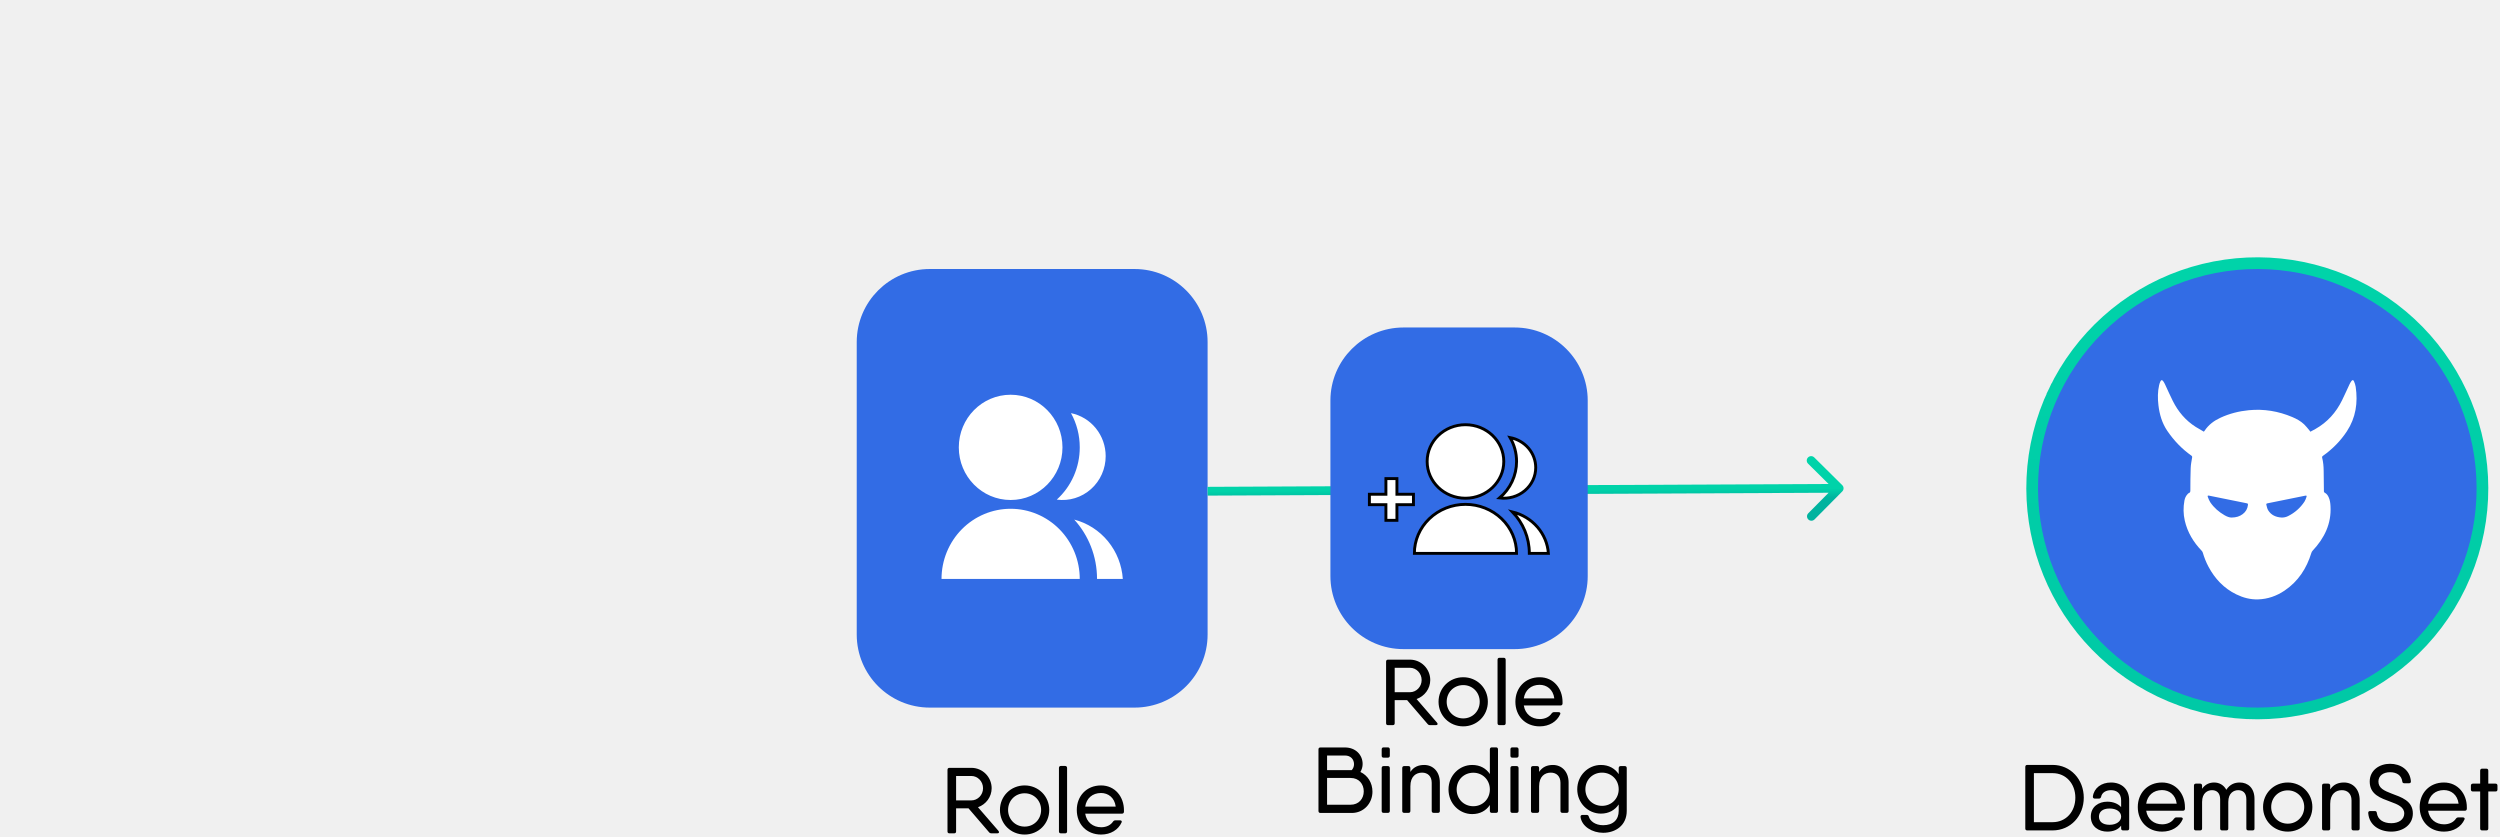
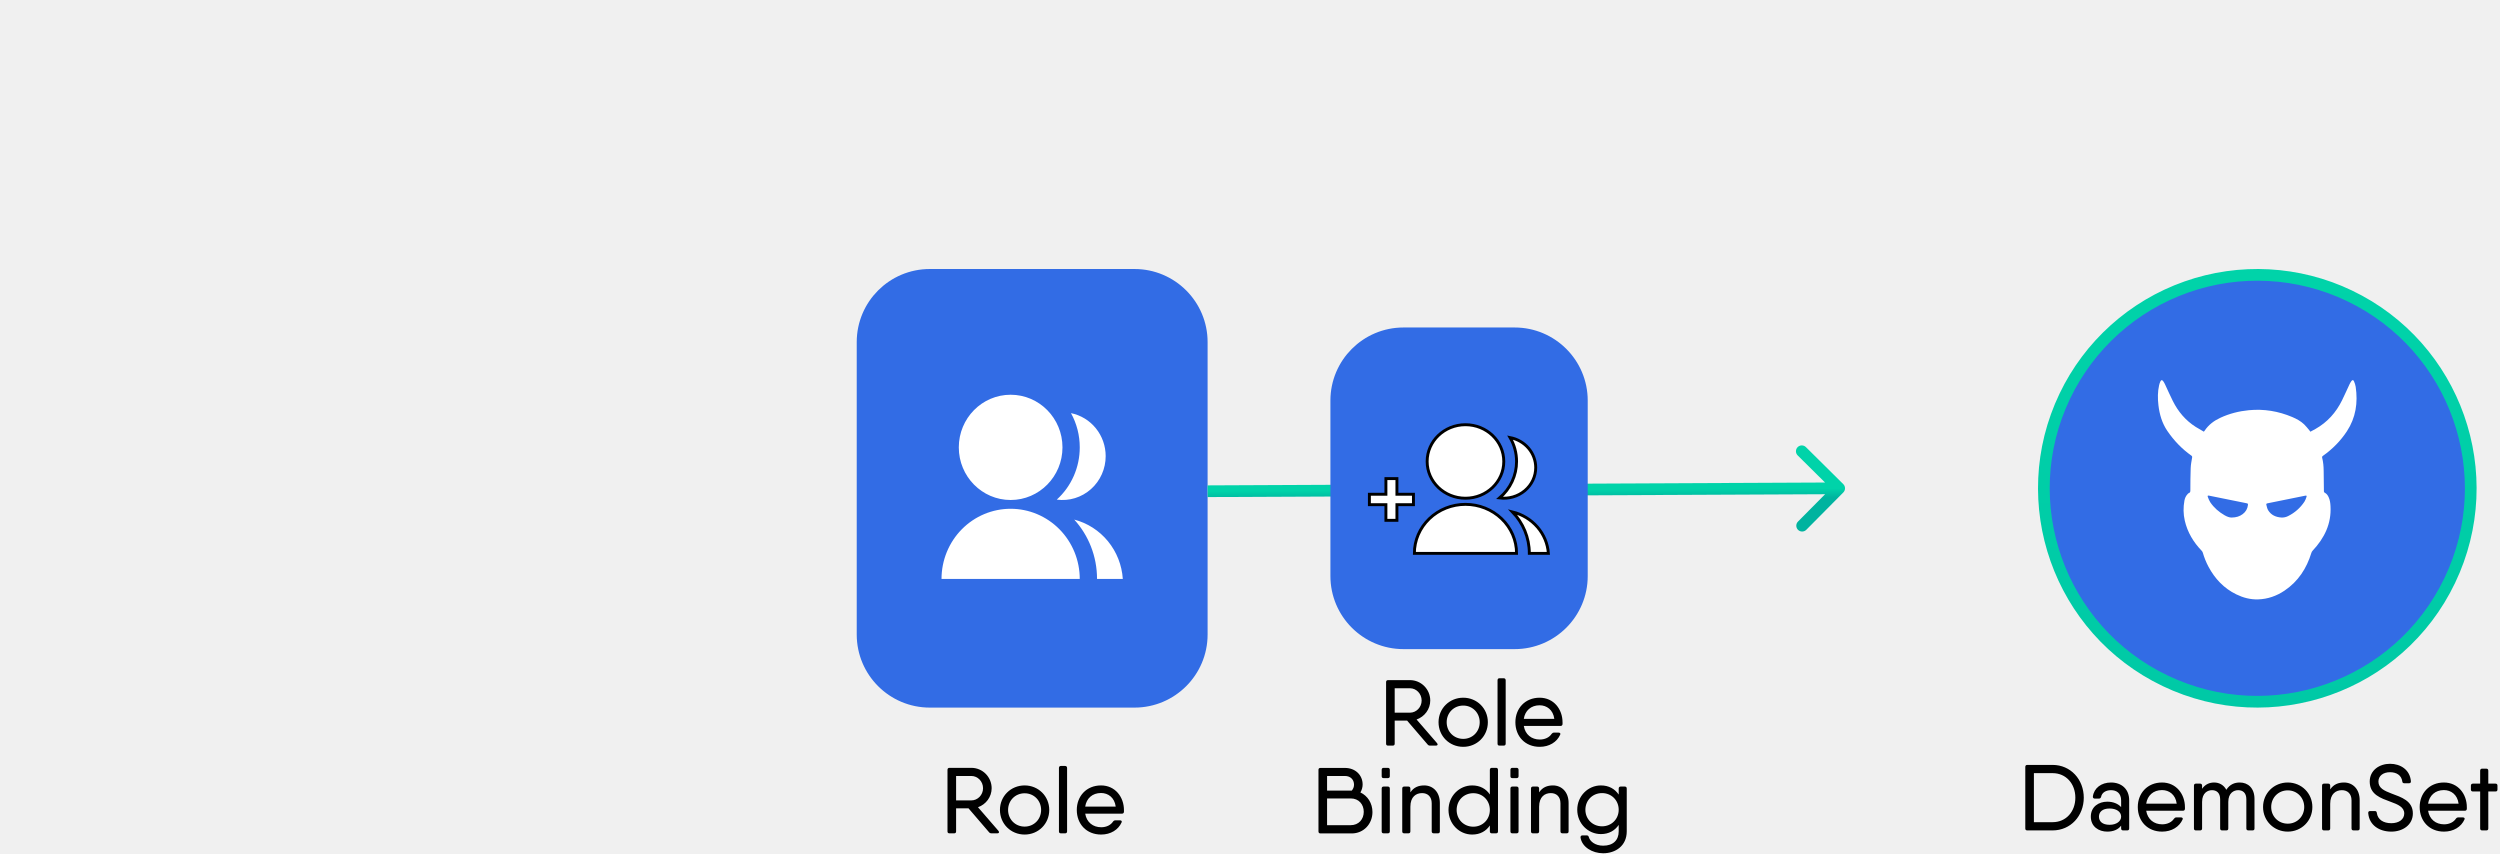
- <svg xmlns="http://www.w3.org/2000/svg" width="855" height="286" viewBox="0 0 855 286" fill="none">
+ <svg xmlns="http://www.w3.org/2000/svg" width="855" height="292" viewBox="0 0 855 292" fill="none">
  <rect x="295.5" y="94.5" width="115" height="145" rx="22.5" fill="#326CE5" stroke="#326CE5" stroke-width="5" />
  <path d="M322 198C322 191.635 324.49 185.53 328.923 181.029C333.356 176.529 339.369 174 345.638 174C351.907 174 357.92 176.529 362.353 181.029C366.786 185.53 369.276 191.635 369.276 198H322ZM345.638 171C335.843 171 327.91 162.945 327.91 153C327.91 143.055 335.843 135 345.638 135C355.433 135 363.367 143.055 363.367 153C363.367 162.945 355.433 171 345.638 171ZM367.394 177.699C371.914 178.878 375.952 181.476 378.934 185.12C381.915 188.765 383.688 193.273 384 198H375.186C375.186 190.17 372.231 183.042 367.394 177.699ZM361.417 170.871C363.893 168.622 365.873 165.868 367.227 162.788C368.582 159.708 369.28 156.373 369.276 153C369.283 148.9 368.25 144.868 366.277 141.291C369.624 141.974 372.634 143.812 374.797 146.494C376.96 149.175 378.141 152.534 378.141 156C378.141 158.137 377.692 160.25 376.823 162.197C375.954 164.144 374.685 165.879 373.101 167.288C371.518 168.696 369.656 169.744 367.641 170.362C365.625 170.98 363.503 171.154 361.417 170.871Z" fill="white" />
-   <path d="M702.564 133.747L704.368 134.61L702.564 133.747C684.206 172.1 700.411 218.075 738.759 236.435C777.108 254.796 823.078 238.589 841.436 200.236C859.794 161.883 843.589 115.908 805.241 97.547C786.825 88.73 765.662 87.591 746.406 94.38C727.15 101.168 711.38 115.329 702.564 133.747Z" fill="#326CE5" stroke="url(#paint0_linear_9908_31475)" stroke-width="4" />
+   <path d="M740.487 232.827C704.131 215.421 688.767 171.834 706.172 135.474C714.53 118.013 729.481 104.588 747.736 98.152C765.991 91.716 786.055 92.796 803.513 101.155C839.869 118.562 855.233 162.148 837.828 198.509C820.424 234.869 776.842 250.234 740.487 232.827Z" fill="#326CE5" stroke="url(#paint0_linear_9910_31598)" stroke-width="4" />
  <path d="M753.715 147.634C753.845 147.474 753.926 147.386 753.991 147.289C755.334 145.263 757.211 143.87 759.404 142.861C762.488 141.435 765.741 140.618 769.115 140.29C774.27 139.793 779.214 140.618 783.965 142.628C785.429 143.253 786.838 144.014 787.995 145.111C788.658 145.736 789.2 146.473 789.791 147.161C789.913 147.305 790.018 147.458 790.155 147.642C790.754 147.321 791.329 147.017 791.903 146.697C795.966 144.398 798.919 141.083 800.959 136.942C801.865 135.108 802.682 133.234 803.556 131.384C803.734 131.016 803.945 130.647 804.188 130.319C804.519 129.879 804.851 129.887 805.062 130.391C805.32 131 805.547 131.64 805.644 132.289C806.445 137.703 805.685 142.861 802.642 147.49C800.473 150.789 797.714 153.592 794.461 155.891C794.193 156.083 794.104 156.243 794.185 156.572C794.55 158.045 794.687 159.543 794.695 161.056C794.703 163.379 794.752 165.701 794.776 168.024C794.776 168.264 794.841 168.392 795.076 168.513C795.715 168.833 796.103 169.401 796.395 170.034C796.848 171.011 796.977 172.052 797.034 173.11C797.374 179.124 794.946 184.049 790.908 188.35C790.714 188.55 790.568 188.823 790.487 189.095C788.861 194.397 785.996 198.834 781.319 201.989C778.599 203.823 775.581 204.888 772.279 204.992C769.641 205.08 767.149 204.416 764.794 203.262C760.554 201.196 757.503 197.929 755.31 193.836C754.484 192.298 753.853 190.689 753.359 189.015C753.295 188.783 753.149 188.55 752.987 188.374C750.155 185.435 748.124 182.063 747.201 178.083C746.675 175.808 746.651 173.502 747.072 171.211C747.225 170.403 747.541 169.65 748.116 169.033C748.253 168.889 748.391 168.697 748.569 168.641C749.103 168.464 749.095 168.08 749.103 167.632C749.119 165.109 749.111 162.586 749.216 160.063C749.265 158.87 749.499 157.685 749.702 156.499C749.758 156.163 749.694 156.003 749.427 155.811C746.173 153.504 743.462 150.653 741.229 147.378C739.432 144.743 738.558 141.747 738.186 138.608C737.911 136.301 737.903 133.995 738.421 131.721C738.518 131.28 738.672 130.848 738.858 130.439C739.109 129.887 739.449 129.862 739.813 130.367C740.047 130.687 740.25 131.048 740.42 131.408C741.318 133.314 742.16 135.252 743.106 137.142C744.927 140.77 747.468 143.806 750.948 146.008C751.846 146.561 752.769 147.081 753.715 147.634ZM763.2 177.002C764.81 176.978 765.967 176.601 766.995 175.832C768.047 175.048 768.654 173.998 768.8 172.693C768.832 172.357 768.759 172.165 768.379 172.124C768.071 172.092 767.772 171.996 767.472 171.932C763.483 171.123 759.502 170.322 755.512 169.514C755.051 169.418 754.921 169.522 755.075 169.954C755.31 170.587 755.552 171.244 755.925 171.796C757.187 173.654 758.854 175.096 760.804 176.217C761.638 176.705 762.536 177.026 763.2 177.002ZM780.339 177.002C781.1 177.01 781.82 176.858 782.492 176.521C784.806 175.376 786.684 173.718 788.108 171.588C788.432 171.099 788.626 170.507 788.82 169.946C788.958 169.546 788.82 169.434 788.391 169.522C784.078 170.395 779.765 171.276 775.452 172.14C775.136 172.205 775.015 172.373 775.087 172.637C775.265 173.262 775.371 173.942 775.694 174.479C776.73 176.193 778.389 176.89 780.339 177.002Z" fill="white" />
  <path d="M701.994 261.6H695.594H693.322C692.874 261.6 692.65 261.856 692.65 262.304V283.328C692.65 283.776 692.874 284 693.322 284H693.77H701.994C708.17 284 712.65 279.04 712.65 272.8C712.65 266.592 708.17 261.6 701.994 261.6ZM701.994 281.184H695.594V264.416H701.994C706.634 264.416 709.77 268.096 709.77 272.8C709.77 277.536 706.634 281.184 701.994 281.184ZM721.971 267.616C718.643 267.616 716.147 269.504 715.763 272.416C715.731 272.896 716.019 273.12 716.435 273.12H717.843C718.259 273.12 718.451 272.896 718.579 272.512C718.867 271.008 720.307 270.24 721.971 270.24C723.827 270.24 725.427 271.232 725.427 273.76V276.032C724.403 274.88 722.707 274.176 720.691 274.176C717.779 274.176 715.059 275.872 715.059 279.296C715.059 282.72 717.779 284.416 720.691 284.416C722.707 284.416 724.403 283.744 725.427 282.368V283.328C725.427 283.776 725.683 284 726.099 284H727.507C727.955 284 728.179 283.776 728.179 283.328V273.696C728.179 269.824 725.523 267.616 721.971 267.616ZM721.491 282.08C718.995 282.08 717.843 280.896 717.843 279.296C717.843 277.696 718.995 276.512 721.491 276.512C723.795 276.512 725.427 277.6 725.427 279.296C725.427 280.896 723.795 282.08 721.491 282.08ZM739.41 267.616C734.418 267.616 731.122 271.296 731.122 276C731.122 280.832 734.45 284.416 739.442 284.416C742.706 284.416 745.33 282.784 746.45 280.256C746.642 279.84 746.385 279.552 745.874 279.552H744.338C743.954 279.552 743.73 279.712 743.506 280C742.77 281.12 741.33 281.92 739.474 281.92C736.658 281.92 734.482 280.224 734.002 277.28H744.434H746.514C746.93 277.28 747.218 277.088 747.25 276.64C747.25 276.448 747.25 276.256 747.25 276.064C747.25 271.552 744.242 267.616 739.41 267.616ZM734.002 274.848C734.418 272.064 736.434 270.208 739.41 270.208C741.81 270.208 744.018 271.712 744.434 274.848H734.002ZM766.011 267.616C764.219 267.616 762.587 268.256 761.403 270.112C760.539 268.48 758.971 267.616 757.243 267.616C755.707 267.616 754.203 268.192 753.115 269.76V268.704C753.115 268.256 752.859 268 752.443 268H751.003C750.555 268 750.331 268.256 750.331 268.704V283.328C750.331 283.776 750.555 284 751.003 284H752.443C752.859 284 753.115 283.776 753.115 283.328V274.272C753.115 271.136 755.067 270.24 756.507 270.24C758.011 270.24 759.291 271.104 759.291 273.344V283.328C759.291 283.776 759.547 284 759.963 284H761.403C761.851 284 762.075 283.776 762.075 283.328V274.272C762.075 271.136 764.027 270.24 765.467 270.24C766.971 270.24 768.251 271.104 768.251 273.344V283.328C768.251 283.776 768.507 284 768.955 284H770.363C770.811 284 771.035 283.776 771.035 283.328V273.216C771.035 269.536 768.827 267.616 766.011 267.616ZM782.413 284.416C787.085 284.416 790.829 280.768 790.829 276C790.829 271.264 787.085 267.616 782.413 267.616C777.709 267.616 773.965 271.264 773.965 276C773.965 280.768 777.709 284.416 782.413 284.416ZM782.413 281.696C779.213 281.696 776.749 279.232 776.749 276C776.749 272.768 779.213 270.304 782.413 270.304C785.581 270.304 788.045 272.768 788.045 276C788.045 279.232 785.581 281.696 782.413 281.696ZM801.663 267.616C799.711 267.616 798.079 268.256 796.927 269.984V268.704C796.927 268.256 796.671 268 796.255 268H794.815C794.367 268 794.143 268.256 794.143 268.704V283.328C794.143 283.776 794.367 284 794.815 284H796.255C796.671 284 796.927 283.776 796.927 283.328V274.912C796.927 271.456 798.911 270.24 800.927 270.24C802.815 270.24 804.223 271.424 804.223 273.728V283.328C804.223 283.776 804.479 284 804.927 284H806.335C806.783 284 807.007 283.776 807.007 283.328V273.632C807.007 269.856 804.639 267.616 801.663 267.616ZM817.837 284.416C821.741 284.416 825.197 282.112 825.197 278.208C825.197 273.856 821.229 272.64 817.901 271.392C815.405 270.432 813.421 269.536 813.421 267.296C813.421 265.28 815.117 264.096 817.389 264.096C819.629 264.096 821.293 265.152 821.581 267.232C821.613 267.648 821.837 267.872 822.253 267.872H823.885C824.333 267.872 824.557 267.648 824.525 267.168C824.205 263.264 820.973 261.216 817.389 261.216C813.805 261.216 810.445 263.392 810.445 267.296C810.445 271.776 814.253 272.96 817.581 274.208C820.077 275.104 822.253 276.032 822.253 278.208C822.253 280.224 820.429 281.536 817.837 281.536C815.117 281.536 813.197 280.32 812.877 278.048C812.845 277.6 812.621 277.376 812.205 277.376H810.573C810.125 277.376 809.901 277.632 809.933 278.08C810.253 282.24 813.773 284.416 817.837 284.416ZM835.816 267.616C830.824 267.616 827.528 271.296 827.528 276C827.528 280.832 830.856 284.416 835.848 284.416C839.112 284.416 841.736 282.784 842.856 280.256C843.048 279.84 842.792 279.552 842.28 279.552H840.744C840.36 279.552 840.136 279.712 839.912 280C839.176 281.12 837.736 281.92 835.88 281.92C833.064 281.92 830.888 280.224 830.408 277.28H840.84H842.92C843.336 277.28 843.624 277.088 843.656 276.64C843.656 276.448 843.656 276.256 843.656 276.064C843.656 271.552 840.648 267.616 835.816 267.616ZM830.408 274.848C830.824 272.064 832.84 270.208 835.816 270.208C838.216 270.208 840.424 271.712 840.84 274.848H830.408ZM853.461 268H850.997V263.584C850.997 263.136 850.773 262.88 850.325 262.88H848.885C848.469 262.88 848.213 263.136 848.213 263.584V268H845.749C845.301 268 845.045 268.256 845.045 268.704V270.016C845.045 270.464 845.301 270.688 845.749 270.688H848.213V283.328C848.213 283.776 848.469 284 848.885 284H850.325C850.773 284 850.997 283.776 850.997 283.328V270.688H853.461C853.909 270.688 854.133 270.464 854.133 270.016V268.704C854.133 268.256 853.909 268 853.461 268Z" fill="black" />
  <path d="M341.481 284.168L334.473 276.072C337.193 275.112 339.145 272.552 339.145 269.576C339.145 265.736 336.041 262.6 332.201 262.6H326.985H324.713C324.265 262.6 324.041 262.856 324.041 263.304V284.328C324.041 284.776 324.265 285 324.713 285H326.313C326.761 285 326.985 284.776 326.985 284.328V276.456H331.241L338.249 284.616C338.473 284.904 338.761 285 339.113 285H341.097C341.673 285 341.833 284.616 341.481 284.168ZM326.985 265.384H332.201C334.377 265.384 336.201 267.24 336.201 269.576C336.201 271.88 334.377 273.736 332.201 273.736H326.985V265.384ZM350.429 285.416C355.101 285.416 358.845 281.768 358.845 277C358.845 272.264 355.101 268.616 350.429 268.616C345.725 268.616 341.981 272.264 341.981 277C341.981 281.768 345.725 285.416 350.429 285.416ZM350.429 282.696C347.229 282.696 344.765 280.232 344.765 277C344.765 273.768 347.229 271.304 350.429 271.304C353.597 271.304 356.061 273.768 356.061 277C356.061 280.232 353.597 282.696 350.429 282.696ZM362.831 285H364.271C364.687 285 364.943 284.776 364.943 284.328V262.664C364.943 262.216 364.687 261.96 364.271 261.96H362.831C362.383 261.96 362.159 262.216 362.159 262.664V284.328C362.159 284.776 362.383 285 362.831 285ZM376.55 268.616C371.558 268.616 368.262 272.296 368.262 277C368.262 281.832 371.59 285.416 376.582 285.416C379.846 285.416 382.47 283.784 383.59 281.256C383.782 280.84 383.526 280.552 383.014 280.552H381.478C381.094 280.552 380.87 280.712 380.646 281C379.91 282.12 378.47 282.92 376.614 282.92C373.798 282.92 371.622 281.224 371.142 278.28H381.574H383.654C384.07 278.28 384.358 278.088 384.39 277.64C384.39 277.448 384.39 277.256 384.39 277.064C384.39 272.552 381.382 268.616 376.55 268.616ZM371.142 275.848C371.558 273.064 373.574 271.208 376.55 271.208C378.95 271.208 381.158 272.712 381.574 275.848H371.142Z" fill="black" />
-   <path d="M630.066 168.056C630.649 167.467 630.644 166.518 630.056 165.934L620.466 156.433C619.877 155.85 618.927 155.854 618.344 156.443C617.761 157.031 617.766 157.981 618.354 158.564L626.879 167.01L618.433 175.534C617.85 176.123 617.854 177.073 618.443 177.656C619.031 178.239 619.981 178.234 620.564 177.646L630.066 168.056ZM413.007 169.5L629.007 168.5L628.993 165.5L412.993 166.5L413.007 169.5Z" fill="url(#paint1_linear_9908_31475)" />
+   <path d="M630.421 168.408C631.198 167.623 631.192 166.357 630.408 165.579L617.621 152.91C616.836 152.133 615.57 152.139 614.793 152.923C614.015 153.708 614.021 154.974 614.806 155.752L626.172 167.013L614.91 178.379C614.133 179.164 614.139 180.43 614.923 181.207C615.708 181.985 616.974 181.979 617.752 181.194L630.421 168.408ZM413.009 170L629.009 169L628.991 165L412.991 166L413.009 170Z" fill="url(#paint1_linear_9910_31598)" />
  <rect x="457.5" y="114.5" width="83" height="105" rx="22.5" fill="#326CE5" stroke="#326CE5" stroke-width="5" />
-   <path d="M483.714 189.251C483.714 184.805 485.555 180.542 488.832 177.399C492.109 174.255 496.554 172.489 501.189 172.489C505.823 172.489 510.268 174.255 513.545 177.399C516.822 180.542 518.664 184.805 518.664 189.251H483.714ZM501.189 170.394C493.947 170.394 488.082 164.768 488.082 157.822C488.082 150.877 493.947 145.251 501.189 145.251C508.43 145.251 514.295 150.877 514.295 157.822C514.295 164.768 508.43 170.394 501.189 170.394ZM517.272 175.073C520.613 175.896 523.599 177.71 525.803 180.256C528.007 182.801 529.318 185.949 529.548 189.251H523.032C523.032 183.782 520.848 178.804 517.272 175.073ZM512.853 170.304C514.684 168.733 516.147 166.81 517.149 164.659C518.15 162.508 518.666 160.178 518.664 157.822C518.668 154.959 517.905 152.143 516.446 149.645C518.92 150.122 521.146 151.405 522.745 153.278C524.344 155.151 525.217 157.497 525.217 159.918C525.217 161.41 524.885 162.886 524.243 164.246C523.6 165.605 522.662 166.818 521.491 167.801C520.321 168.785 518.944 169.517 517.454 169.948C515.965 170.38 514.396 170.501 512.853 170.304Z" fill="white" />
+   <path d="M483.714 189.251C483.714 184.805 485.555 180.542 488.832 177.399C492.109 174.255 496.554 172.489 501.188 172.489C505.823 172.489 510.268 174.255 513.545 177.399C516.822 180.542 518.663 184.805 518.663 189.251H483.714ZM501.188 170.394C493.947 170.394 488.082 164.768 488.082 157.822C488.082 150.877 493.947 145.251 501.188 145.251C508.43 145.251 514.295 150.877 514.295 157.822C514.295 164.768 508.43 170.394 501.188 170.394ZM517.272 175.073C520.613 175.896 523.598 177.71 525.803 180.256C528.007 182.801 529.317 185.949 529.548 189.251H523.032C523.032 183.782 520.848 178.804 517.272 175.073ZM512.853 170.304C514.683 168.733 516.147 166.81 517.149 164.659C518.15 162.508 518.666 160.178 518.663 157.822C518.668 154.959 517.905 152.143 516.446 149.645C518.92 150.122 521.146 151.405 522.745 153.278C524.344 155.151 525.217 157.497 525.216 159.918C525.217 161.41 524.885 162.886 524.242 164.246C523.6 165.605 522.662 166.818 521.491 167.801C520.32 168.785 518.944 169.517 517.454 169.948C515.964 170.38 514.396 170.501 512.853 170.304Z" fill="white" />
  <path d="M477.749 169.035H483.4V172.602H477.749V177.954H473.982V172.602H468.331V169.035H473.982V163.683H477.749V169.035Z" fill="white" />
-   <path d="M483.714 189.251C483.714 184.805 485.555 180.542 488.832 177.399C492.109 174.255 496.554 172.489 501.189 172.489C505.823 172.489 510.268 174.255 513.545 177.399C516.822 180.542 518.664 184.805 518.664 189.251H483.714ZM501.189 170.394C493.947 170.394 488.082 164.768 488.082 157.822C488.082 150.877 493.947 145.251 501.189 145.251C508.43 145.251 514.295 150.877 514.295 157.822C514.295 164.768 508.43 170.394 501.189 170.394ZM517.272 175.073C520.613 175.896 523.599 177.71 525.803 180.256C528.007 182.801 529.318 185.949 529.548 189.251H523.032C523.032 183.782 520.848 178.804 517.272 175.073ZM512.853 170.304C514.684 168.733 516.147 166.81 517.149 164.659C518.15 162.508 518.666 160.178 518.664 157.822C518.668 154.959 517.905 152.143 516.446 149.645C518.92 150.122 521.146 151.405 522.745 153.278C524.344 155.151 525.217 157.497 525.217 159.918C525.217 161.41 524.885 162.886 524.243 164.246C523.6 165.605 522.662 166.818 521.491 167.801C520.321 168.785 518.944 169.517 517.454 169.948C515.965 170.38 514.396 170.501 512.853 170.304Z" stroke="black" />
+   <path d="M483.714 189.251C483.714 184.805 485.555 180.542 488.832 177.399C492.109 174.255 496.554 172.489 501.188 172.489C505.823 172.489 510.268 174.255 513.545 177.399C516.822 180.542 518.663 184.805 518.663 189.251H483.714ZM501.188 170.394C493.947 170.394 488.082 164.768 488.082 157.822C488.082 150.877 493.947 145.251 501.188 145.251C508.43 145.251 514.295 150.877 514.295 157.822C514.295 164.768 508.43 170.394 501.188 170.394ZM517.272 175.073C520.613 175.896 523.598 177.71 525.803 180.256C528.007 182.801 529.317 185.949 529.548 189.251H523.032C523.032 183.782 520.848 178.804 517.272 175.073ZM512.853 170.304C514.683 168.733 516.147 166.81 517.149 164.659C518.15 162.508 518.666 160.178 518.663 157.822C518.668 154.959 517.905 152.143 516.446 149.645C518.92 150.122 521.146 151.405 522.745 153.278C524.344 155.151 525.217 157.497 525.216 159.918C525.217 161.41 524.885 162.886 524.242 164.246C523.6 165.605 522.662 166.818 521.491 167.801C520.32 168.785 518.944 169.517 517.454 169.948C515.964 170.38 514.396 170.501 512.853 170.304Z" stroke="black" />
  <path d="M477.749 169.035H483.4V172.602H477.749V177.954H473.982V172.602H468.331V169.035H473.982V163.683H477.749V169.035Z" stroke="black" />
-   <path d="M491.481 247.168L484.473 239.072C487.193 238.112 489.145 235.552 489.145 232.576C489.145 228.736 486.041 225.6 482.201 225.6H476.985H474.713C474.265 225.6 474.041 225.856 474.041 226.304V247.328C474.041 247.776 474.265 248 474.713 248H476.313C476.761 248 476.985 247.776 476.985 247.328V239.456H481.241L488.249 247.616C488.473 247.904 488.761 248 489.113 248H491.097C491.673 248 491.833 247.616 491.481 247.168ZM476.985 228.384H482.201C484.377 228.384 486.201 230.24 486.201 232.576C486.201 234.88 484.377 236.736 482.201 236.736H476.985V228.384ZM500.429 248.416C505.101 248.416 508.845 244.768 508.845 240C508.845 235.264 505.101 231.616 500.429 231.616C495.725 231.616 491.981 235.264 491.981 240C491.981 244.768 495.725 248.416 500.429 248.416ZM500.429 245.696C497.229 245.696 494.765 243.232 494.765 240C494.765 236.768 497.229 234.304 500.429 234.304C503.597 234.304 506.061 236.768 506.061 240C506.061 243.232 503.597 245.696 500.429 245.696ZM512.831 248H514.271C514.687 248 514.943 247.776 514.943 247.328V225.664C514.943 225.216 514.687 224.96 514.271 224.96H512.831C512.383 224.96 512.159 225.216 512.159 225.664V247.328C512.159 247.776 512.383 248 512.831 248ZM526.55 231.616C521.558 231.616 518.262 235.296 518.262 240C518.262 244.832 521.59 248.416 526.582 248.416C529.846 248.416 532.47 246.784 533.59 244.256C533.782 243.84 533.526 243.552 533.014 243.552H531.478C531.094 243.552 530.87 243.712 530.646 244C529.91 245.12 528.47 245.92 526.614 245.92C523.798 245.92 521.622 244.224 521.142 241.28H531.574H533.654C534.07 241.28 534.358 241.088 534.39 240.64C534.39 240.448 534.39 240.256 534.39 240.064C534.39 235.552 531.382 231.616 526.55 231.616ZM521.142 238.848C521.558 236.064 523.574 234.208 526.55 234.208C528.95 234.208 531.158 235.712 531.574 238.848H521.142ZM465.252 264.016C465.732 263.216 466.02 262.256 466.02 261.296C466.02 258.128 463.588 255.632 459.972 255.632H453.86H451.588C451.14 255.632 450.916 255.856 450.916 256.304V277.328C450.916 277.776 451.14 278.032 451.588 278.032H452.196H462.308C466.372 278.032 469.38 274.768 469.38 270.736C469.38 267.728 467.748 265.168 465.252 264.016ZM459.972 258.384C461.924 258.384 463.076 259.696 463.076 261.36C463.076 262.128 462.788 262.832 462.308 263.376H453.86V258.384H459.972ZM461.892 275.216H453.86V266.064H461.924C464.74 266.064 466.404 268.112 466.404 270.64C466.404 273.168 464.708 275.216 461.892 275.216ZM473.206 259.12H474.646C475.062 259.12 475.318 258.896 475.318 258.448V256.304C475.318 255.856 475.062 255.6 474.646 255.6H473.206C472.758 255.6 472.534 255.856 472.534 256.304V258.448C472.534 258.896 472.758 259.12 473.206 259.12ZM473.206 278H474.646C475.062 278 475.318 277.776 475.318 277.328V262.704C475.318 262.256 475.062 262 474.646 262H473.206C472.758 262 472.534 262.256 472.534 262.704V277.328C472.534 277.776 472.758 278 473.206 278ZM487.085 261.616C485.133 261.616 483.501 262.256 482.349 263.984V262.704C482.349 262.256 482.093 262 481.677 262H480.237C479.789 262 479.565 262.256 479.565 262.704V277.328C479.565 277.776 479.789 278 480.237 278H481.677C482.093 278 482.349 277.776 482.349 277.328V268.912C482.349 265.456 484.333 264.24 486.349 264.24C488.237 264.24 489.645 265.424 489.645 267.728V277.328C489.645 277.776 489.901 278 490.349 278H491.757C492.205 278 492.429 277.776 492.429 277.328V267.632C492.429 263.856 490.061 261.616 487.085 261.616ZM511.643 255.6H510.203C509.787 255.6 509.531 255.856 509.531 256.304V264.72C508.251 262.8 506.203 261.616 503.483 261.616C499.067 261.616 495.387 265.264 495.387 270C495.387 274.768 499.067 278.416 503.483 278.416C506.203 278.416 508.251 277.232 509.531 275.312V277.328C509.531 277.776 509.787 278 510.203 278H511.643C512.091 278 512.315 277.776 512.315 277.328V256.304C512.315 255.856 512.091 255.6 511.643 255.6ZM503.867 275.728C500.635 275.728 498.171 273.264 498.171 270C498.171 266.736 500.635 264.272 503.867 264.272C507.067 264.272 509.531 266.736 509.531 270C509.531 273.264 507.067 275.728 503.867 275.728ZM517.237 259.12H518.677C519.093 259.12 519.349 258.896 519.349 258.448V256.304C519.349 255.856 519.093 255.6 518.677 255.6H517.237C516.789 255.6 516.565 255.856 516.565 256.304V258.448C516.565 258.896 516.789 259.12 517.237 259.12ZM517.237 278H518.677C519.093 278 519.349 277.776 519.349 277.328V262.704C519.349 262.256 519.093 262 518.677 262H517.237C516.789 262 516.565 262.256 516.565 262.704V277.328C516.565 277.776 516.789 278 517.237 278ZM531.116 261.616C529.164 261.616 527.532 262.256 526.38 263.984V262.704C526.38 262.256 526.124 262 525.708 262H524.268C523.82 262 523.596 262.256 523.596 262.704V277.328C523.596 277.776 523.82 278 524.268 278H525.708C526.124 278 526.38 277.776 526.38 277.328V268.912C526.38 265.456 528.364 264.24 530.38 264.24C532.268 264.24 533.676 265.424 533.676 267.728V277.328C533.676 277.776 533.932 278 534.38 278H535.788C536.236 278 536.46 277.776 536.46 277.328V267.632C536.46 263.856 534.092 261.616 531.116 261.616ZM555.674 262H554.266C553.85 262 553.594 262.256 553.594 262.704V264.752C552.314 262.832 550.234 261.616 547.514 261.616C543.098 261.616 539.418 265.264 539.418 269.936C539.418 274.608 543.098 278.256 547.514 278.256C550.234 278.256 552.314 277.04 553.594 275.12V277.328C553.594 280.336 551.706 282.224 548.282 282.224C545.498 282.224 543.77 280.72 543.386 279.312C543.258 278.896 543.066 278.704 542.65 278.704H541.21C540.794 278.704 540.506 278.928 540.538 279.408C540.986 282.64 544.538 284.816 548.282 284.816C552.474 284.816 556.346 282.32 556.346 277.328V262.704C556.346 262.256 556.122 262 555.674 262ZM547.898 275.6C544.666 275.6 542.202 273.136 542.202 269.936C542.202 266.704 544.666 264.24 547.898 264.24C551.13 264.24 553.594 266.704 553.594 269.936C553.594 273.136 551.13 275.6 547.898 275.6Z" fill="black" />
+   <path d="M491.481 254.168L484.473 246.072C487.193 245.112 489.145 242.552 489.145 239.576C489.145 235.736 486.041 232.6 482.201 232.6H476.985H474.713C474.265 232.6 474.041 232.856 474.041 233.304V254.328C474.041 254.776 474.265 255 474.713 255H476.313C476.761 255 476.985 254.776 476.985 254.328V246.456H481.241L488.249 254.616C488.473 254.904 488.761 255 489.113 255H491.097C491.673 255 491.833 254.616 491.481 254.168ZM476.985 235.384H482.201C484.377 235.384 486.201 237.24 486.201 239.576C486.201 241.88 484.377 243.736 482.201 243.736H476.985V235.384ZM500.429 255.416C505.101 255.416 508.845 251.768 508.845 247C508.845 242.264 505.101 238.616 500.429 238.616C495.725 238.616 491.981 242.264 491.981 247C491.981 251.768 495.725 255.416 500.429 255.416ZM500.429 252.696C497.229 252.696 494.765 250.232 494.765 247C494.765 243.768 497.229 241.304 500.429 241.304C503.597 241.304 506.061 243.768 506.061 247C506.061 250.232 503.597 252.696 500.429 252.696ZM512.831 255H514.271C514.687 255 514.943 254.776 514.943 254.328V232.664C514.943 232.216 514.687 231.96 514.271 231.96H512.831C512.383 231.96 512.159 232.216 512.159 232.664V254.328C512.159 254.776 512.383 255 512.831 255ZM526.55 238.616C521.558 238.616 518.262 242.296 518.262 247C518.262 251.832 521.59 255.416 526.582 255.416C529.846 255.416 532.47 253.784 533.59 251.256C533.782 250.84 533.526 250.552 533.014 250.552H531.478C531.094 250.552 530.87 250.712 530.646 251C529.91 252.12 528.47 252.92 526.614 252.92C523.798 252.92 521.622 251.224 521.142 248.28H531.574H533.654C534.07 248.28 534.358 248.088 534.39 247.64C534.39 247.448 534.39 247.256 534.39 247.064C534.39 242.552 531.382 238.616 526.55 238.616ZM521.142 245.848C521.558 243.064 523.574 241.208 526.55 241.208C528.95 241.208 531.158 242.712 531.574 245.848H521.142ZM465.252 271.016C465.732 270.216 466.02 269.256 466.02 268.296C466.02 265.128 463.588 262.632 459.972 262.632H453.86H451.588C451.14 262.632 450.916 262.856 450.916 263.304V284.328C450.916 284.776 451.14 285.032 451.588 285.032H452.196H462.308C466.372 285.032 469.38 281.768 469.38 277.736C469.38 274.728 467.748 272.168 465.252 271.016ZM459.972 265.384C461.924 265.384 463.076 266.696 463.076 268.36C463.076 269.128 462.788 269.832 462.308 270.376H453.86V265.384H459.972ZM461.892 282.216H453.86V273.064H461.924C464.74 273.064 466.404 275.112 466.404 277.64C466.404 280.168 464.708 282.216 461.892 282.216ZM473.206 266.12H474.646C475.062 266.12 475.318 265.896 475.318 265.448V263.304C475.318 262.856 475.062 262.6 474.646 262.6H473.206C472.758 262.6 472.534 262.856 472.534 263.304V265.448C472.534 265.896 472.758 266.12 473.206 266.12ZM473.206 285H474.646C475.062 285 475.318 284.776 475.318 284.328V269.704C475.318 269.256 475.062 269 474.646 269H473.206C472.758 269 472.534 269.256 472.534 269.704V284.328C472.534 284.776 472.758 285 473.206 285ZM487.085 268.616C485.133 268.616 483.501 269.256 482.349 270.984V269.704C482.349 269.256 482.093 269 481.677 269H480.237C479.789 269 479.565 269.256 479.565 269.704V284.328C479.565 284.776 479.789 285 480.237 285H481.677C482.093 285 482.349 284.776 482.349 284.328V275.912C482.349 272.456 484.333 271.24 486.349 271.24C488.237 271.24 489.645 272.424 489.645 274.728V284.328C489.645 284.776 489.901 285 490.349 285H491.757C492.205 285 492.429 284.776 492.429 284.328V274.632C492.429 270.856 490.061 268.616 487.085 268.616ZM511.643 262.6H510.203C509.787 262.6 509.531 262.856 509.531 263.304V271.72C508.251 269.8 506.203 268.616 503.483 268.616C499.067 268.616 495.387 272.264 495.387 277C495.387 281.768 499.067 285.416 503.483 285.416C506.203 285.416 508.251 284.232 509.531 282.312V284.328C509.531 284.776 509.787 285 510.203 285H511.643C512.091 285 512.315 284.776 512.315 284.328V263.304C512.315 262.856 512.091 262.6 511.643 262.6ZM503.867 282.728C500.635 282.728 498.171 280.264 498.171 277C498.171 273.736 500.635 271.272 503.867 271.272C507.067 271.272 509.531 273.736 509.531 277C509.531 280.264 507.067 282.728 503.867 282.728ZM517.237 266.12H518.677C519.093 266.12 519.349 265.896 519.349 265.448V263.304C519.349 262.856 519.093 262.6 518.677 262.6H517.237C516.789 262.6 516.565 262.856 516.565 263.304V265.448C516.565 265.896 516.789 266.12 517.237 266.12ZM517.237 285H518.677C519.093 285 519.349 284.776 519.349 284.328V269.704C519.349 269.256 519.093 269 518.677 269H517.237C516.789 269 516.565 269.256 516.565 269.704V284.328C516.565 284.776 516.789 285 517.237 285ZM531.116 268.616C529.164 268.616 527.532 269.256 526.38 270.984V269.704C526.38 269.256 526.124 269 525.708 269H524.268C523.82 269 523.596 269.256 523.596 269.704V284.328C523.596 284.776 523.82 285 524.268 285H525.708C526.124 285 526.38 284.776 526.38 284.328V275.912C526.38 272.456 528.364 271.24 530.38 271.24C532.268 271.24 533.676 272.424 533.676 274.728V284.328C533.676 284.776 533.932 285 534.38 285H535.788C536.236 285 536.46 284.776 536.46 284.328V274.632C536.46 270.856 534.092 268.616 531.116 268.616ZM555.674 269H554.266C553.85 269 553.594 269.256 553.594 269.704V271.752C552.314 269.832 550.234 268.616 547.514 268.616C543.098 268.616 539.418 272.264 539.418 276.936C539.418 281.608 543.098 285.256 547.514 285.256C550.234 285.256 552.314 284.04 553.594 282.12V284.328C553.594 287.336 551.706 289.224 548.282 289.224C545.498 289.224 543.77 287.72 543.386 286.312C543.258 285.896 543.066 285.704 542.65 285.704H541.21C540.794 285.704 540.506 285.928 540.538 286.408C540.986 289.64 544.538 291.816 548.282 291.816C552.474 291.816 556.346 289.32 556.346 284.328V269.704C556.346 269.256 556.122 269 555.674 269ZM547.898 282.6C544.666 282.6 542.202 280.136 542.202 276.936C542.202 273.704 544.666 271.24 547.898 271.24C551.13 271.24 553.594 273.704 553.594 276.936C553.594 280.136 551.13 282.6 547.898 282.6Z" fill="black" />
  <defs>
-     <linearGradient id="paint0_linear_9908_31475" x1="772" y1="92" x2="758.341" y2="569.523" gradientUnits="userSpaceOnUse">
+     <linearGradient id="paint0_linear_9910_31598" x1="772" y1="92" x2="758.341" y2="569.523" gradientUnits="userSpaceOnUse">
      <stop stop-color="#00D3A9" />
      <stop offset="1" stop-color="#00B39F" />
    </linearGradient>
-     <linearGradient id="paint1_linear_9908_31475" x1="521" y1="167.5" x2="521.014" y2="170.686" gradientUnits="userSpaceOnUse">
+     <linearGradient id="paint1_linear_9910_31598" x1="521" y1="167.5" x2="521.014" y2="170.686" gradientUnits="userSpaceOnUse">
      <stop stop-color="#00D3A9" />
      <stop offset="1" stop-color="#00B39F" />
    </linearGradient>
  </defs>
</svg>
